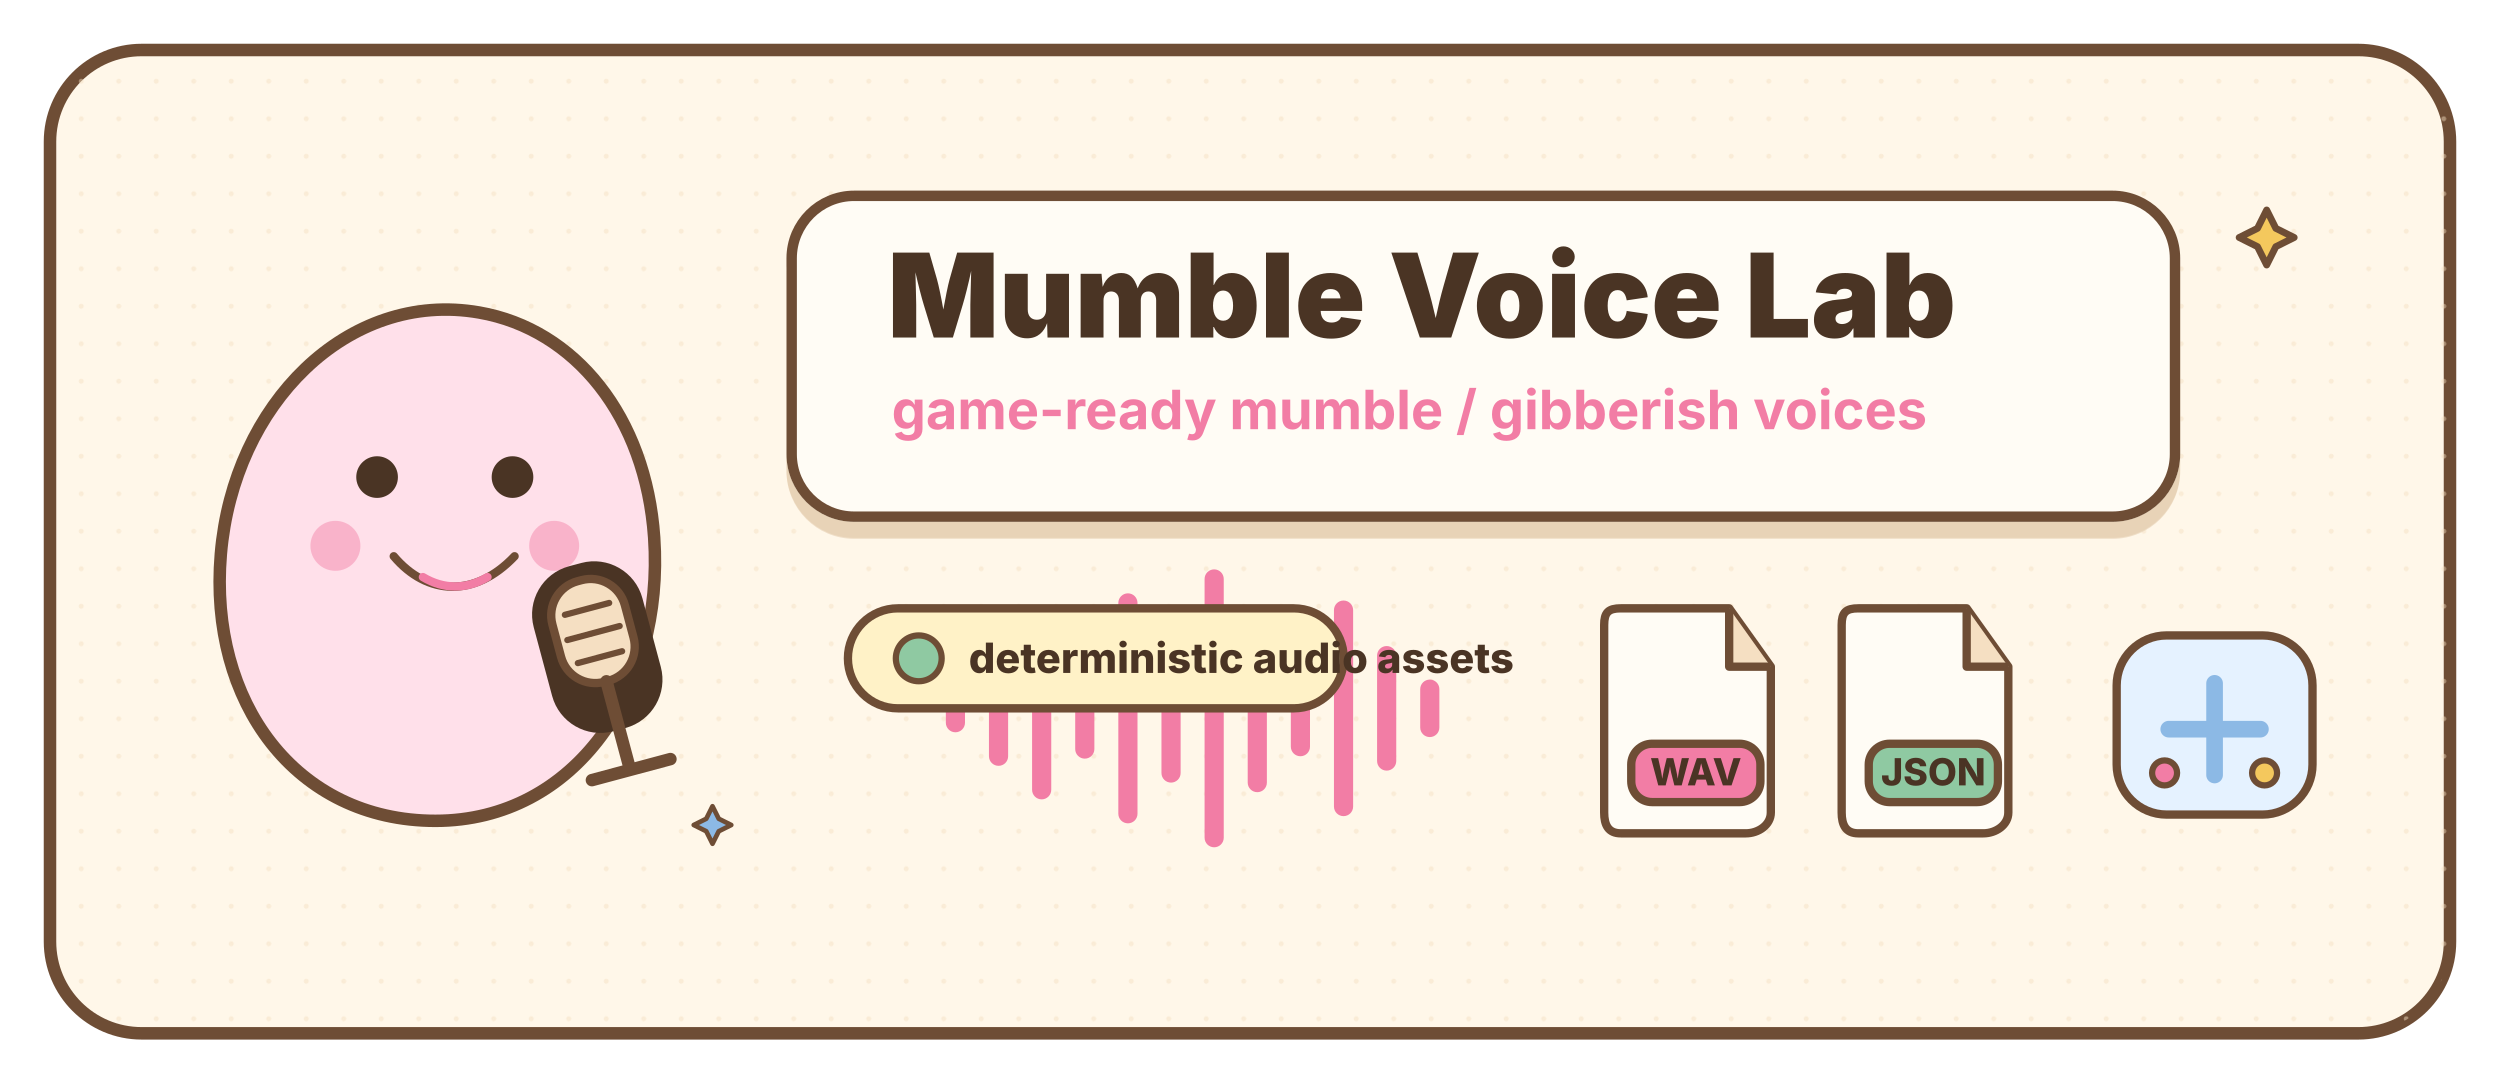
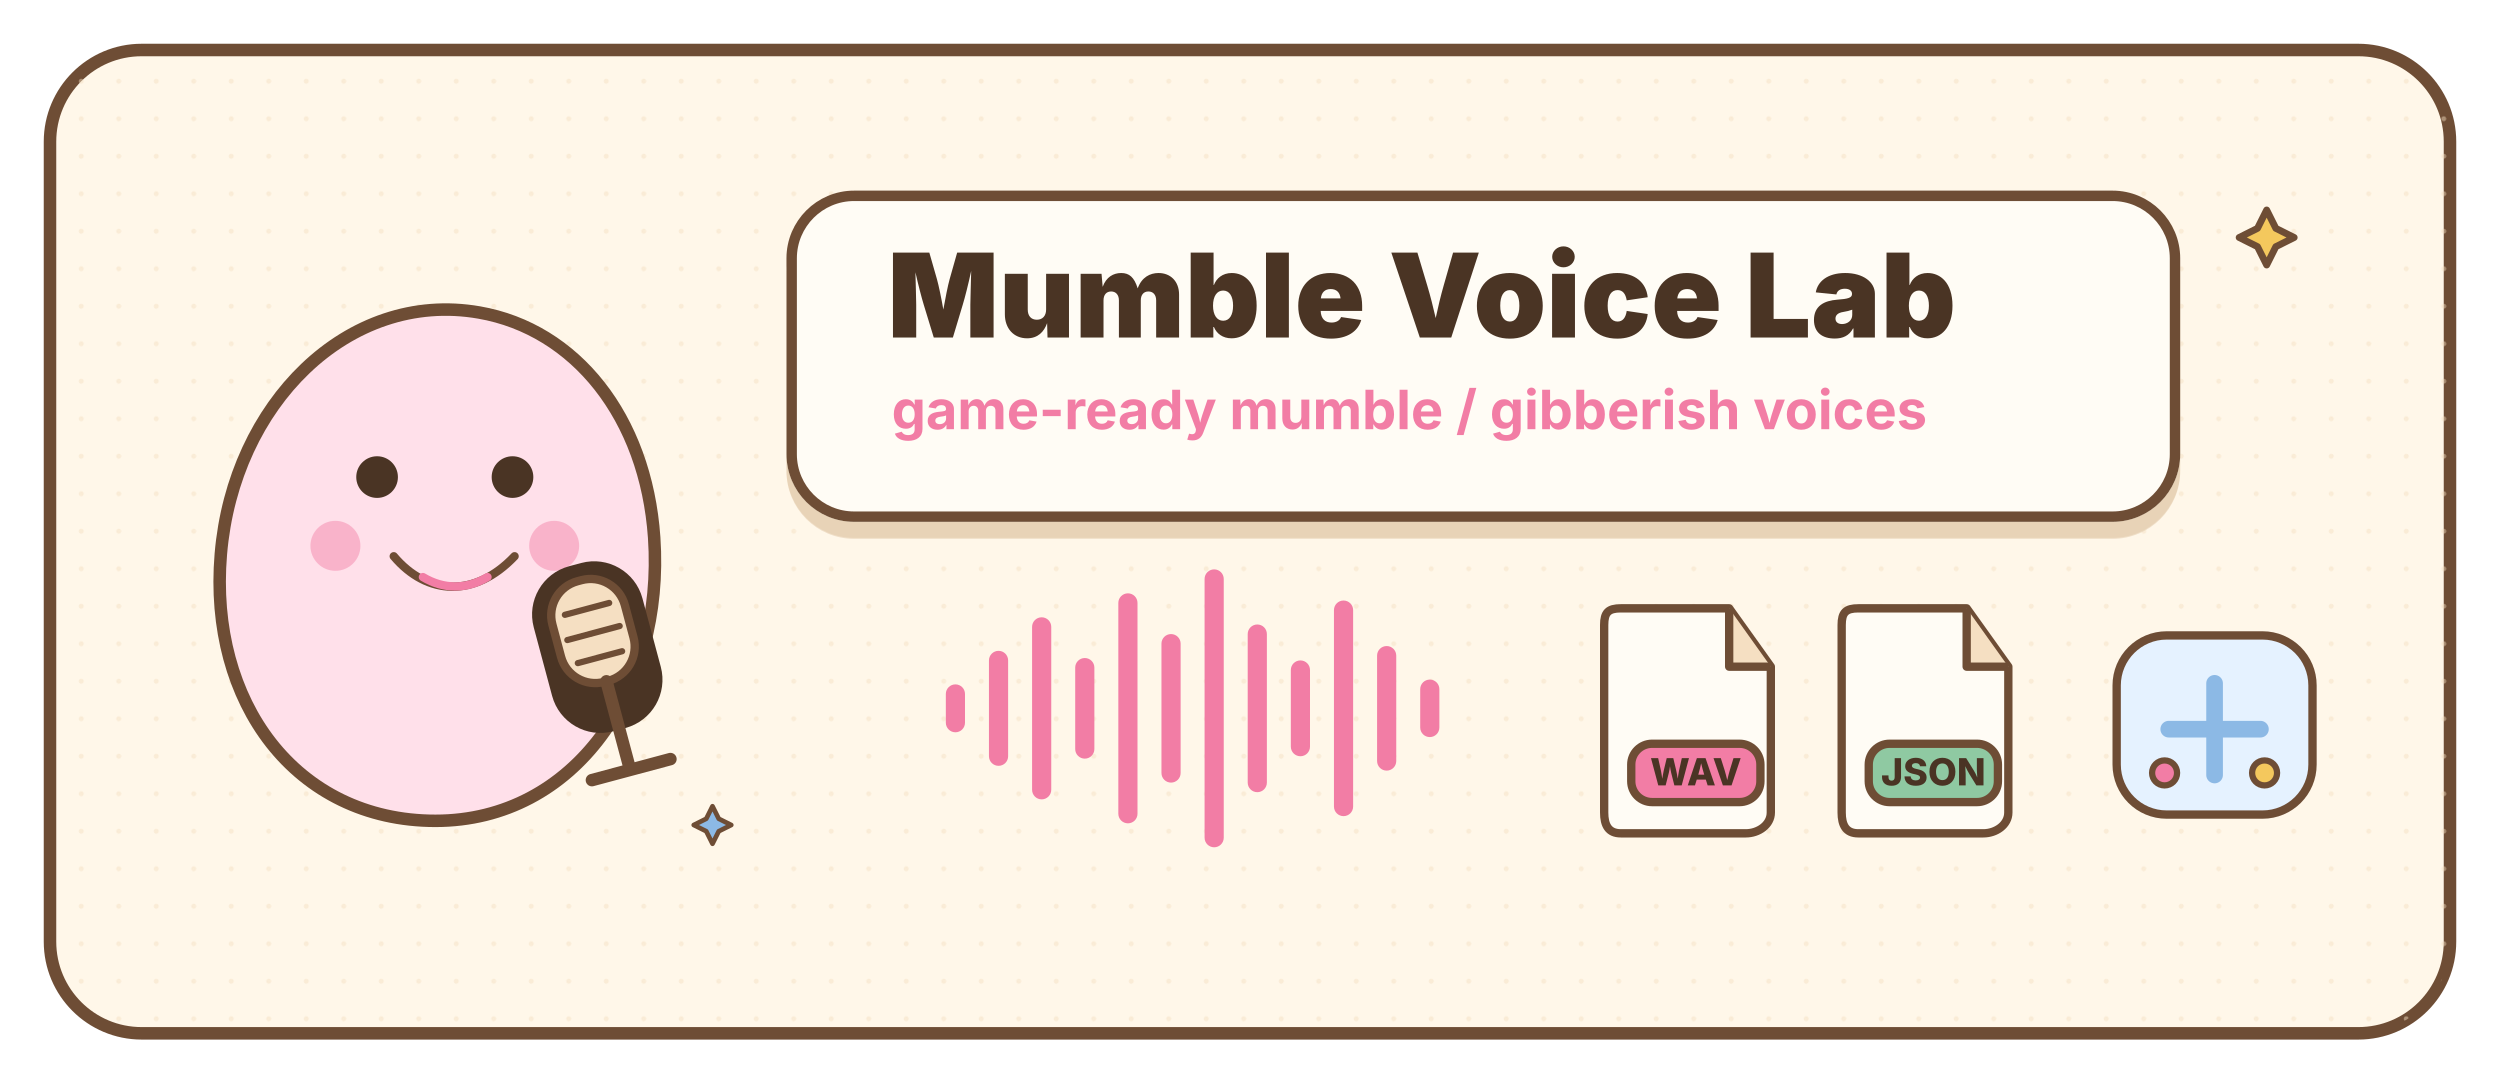
<svg xmlns="http://www.w3.org/2000/svg" width="1200" height="520" viewBox="0 0 1200 520" fill="none">
  <defs>
    <filter id="softShadow" x="-20%" y="-20%" width="140%" height="150%" color-interpolation-filters="sRGB">
      <feDropShadow dx="0" dy="8" stdDeviation="0" flood-color="#E8D3B7" flood-opacity="1" />
    </filter>
    <pattern id="dots" width="18" height="18" patternUnits="userSpaceOnUse">
      <circle cx="3" cy="3" r="1.2" fill="#F5DFC2" opacity="0.65" />
    </pattern>
  </defs>
  <rect width="1200" height="520" fill="none" />
  <rect x="24" y="24" width="1152" height="472" rx="44" fill="#FFF7E9" stroke="#6E4D35" stroke-width="6" />
  <rect x="24" y="24" width="1152" height="472" rx="44" fill="url(#dots)" opacity="0.7" />
  <g transform="translate(104 112)">
    <path d="M126 38C172 46 206 88 210 146C215 219 172 282 105 282C38 282 -4 225 2 154C8 82 63 27 126 38Z" fill="#FFE0EA" stroke="#6E4D35" stroke-width="6" stroke-linejoin="round" />
    <circle cx="77" cy="117" r="10" fill="#4A3424" />
    <circle cx="142" cy="117" r="10" fill="#4A3424" />
    <circle cx="57" cy="150" r="12" fill="#F27DA5" opacity="0.45" />
    <circle cx="162" cy="150" r="12" fill="#F27DA5" opacity="0.45" />
    <path d="M85 155C101 174 124 175 143 155" stroke="#6E4D35" stroke-width="4" stroke-linecap="round" stroke-linejoin="round" />
    <path d="M99 165C109 171 120 171 130 165" stroke="#F27DA5" stroke-width="4" stroke-linecap="round" />
    <g transform="translate(146 166) rotate(-15)">
      <rect x="0" y="0" width="54" height="82" rx="24" fill="#4A3424" />
      <rect x="9" y="8" width="36" height="50" rx="17" fill="#F5DFC2" stroke="#6E4D35" stroke-width="4" />
      <path d="M27 58V101" stroke="#6E4D35" stroke-width="6" stroke-linecap="round" />
      <path d="M8 102H47" stroke="#6E4D35" stroke-width="6" stroke-linecap="round" />
      <path d="M16 22H38M14 34H40M16 46H38" stroke="#6E4D35" stroke-width="3" stroke-linecap="round" />
    </g>
  </g>
  <g transform="translate(380 94)">
    <rect x="0" y="0" width="664" height="154" rx="30" fill="#FFFCF5" stroke="#6E4D35" stroke-width="5" filter="url(#softShadow)" />
    <text x="46" y="68" font-size="56" font-weight="900" letter-spacing="0" font-family="Inter, Avenir, Helvetica, Arial, sans-serif" fill="#4A3424">Mumble Voice Lab</text>
    <text x="48" y="112" font-size="26" font-weight="750" fill="#F27DA5" font-family="Inter, Avenir, Helvetica, Arial, sans-serif">game-ready mumble / gibberish voices</text>
  </g>
  <g transform="translate(454 340) scale(1.15)">
    <rect x="0" y="-10" width="8" height="20" rx="4" fill="#F27DA5" />
    <rect x="18" y="-24" width="8" height="48" rx="4" fill="#F27DA5" />
    <rect x="36" y="-38" width="8" height="76" rx="4" fill="#F27DA5" />
    <rect x="54" y="-21" width="8" height="42" rx="4" fill="#F27DA5" />
    <rect x="72" y="-48" width="8" height="96" rx="4" fill="#F27DA5" />
    <rect x="90" y="-31" width="8" height="62" rx="4" fill="#F27DA5" />
    <rect x="108" y="-58" width="8" height="116" rx="4" fill="#F27DA5" />
    <rect x="126" y="-35" width="8" height="70" rx="4" fill="#F27DA5" />
    <rect x="144" y="-20" width="8" height="40" rx="4" fill="#F27DA5" />
    <rect x="162" y="-45" width="8" height="90" rx="4" fill="#F27DA5" />
    <rect x="180" y="-26" width="8" height="52" rx="4" fill="#F27DA5" />
    <rect x="198" y="-12" width="8" height="24" rx="4" fill="#F27DA5" />
  </g>
  <g transform="translate(770 292)">
    <path d="M8 0H60L80 28V98C80 104 74 108 68 108H8C2 108 0 104 0 98V8C0 2 2 0 8 0Z" fill="#FFFCF5" stroke="#6E4D35" stroke-width="4" stroke-linejoin="round" />
    <path d="M60 0V28H80" fill="#F5DFC2" stroke="#6E4D35" stroke-width="4" stroke-linejoin="round" />
    <rect x="13" y="65" width="62" height="28" rx="10" fill="#F27DA5" stroke="#6E4D35" stroke-width="4" />
    <text x="44" y="85" text-anchor="middle" font-size="18" font-weight="800" font-family="Inter, Avenir, Helvetica, Arial, sans-serif" fill="#4A3424">WAV</text>
  </g>
  <g transform="translate(884 292)">
    <path d="M8 0H60L80 28V98C80 104 74 108 68 108H8C2 108 0 104 0 98V8C0 2 2 0 8 0Z" fill="#FFFCF5" stroke="#6E4D35" stroke-width="4" stroke-linejoin="round" />
    <path d="M60 0V28H80" fill="#F5DFC2" stroke="#6E4D35" stroke-width="4" stroke-linejoin="round" />
    <rect x="13" y="65" width="62" height="28" rx="10" fill="#8FC9A2" stroke="#6E4D35" stroke-width="4" />
    <text x="44" y="85" text-anchor="middle" font-size="18" font-weight="800" font-family="Inter, Avenir, Helvetica, Arial, sans-serif" fill="#4A3424">JSON</text>
  </g>
  <g transform="translate(1016 305)">
    <rect x="0" y="0" width="94" height="86" rx="24" fill="#E5F2FF" stroke="#6E4D35" stroke-width="4" />
    <path d="M25 45H69M47 23V67" stroke="#8CB9E5" stroke-width="8" stroke-linecap="round" />
    <circle cx="23" cy="66" r="6" fill="#F27DA5" stroke="#6E4D35" stroke-width="3" />
    <circle cx="71" cy="66" r="6" fill="#F4C85D" stroke="#6E4D35" stroke-width="3" />
  </g>
-   <g transform="translate(407 292)">
-     <rect x="0" y="0" width="238" height="48" rx="24" fill="#FFF2C7" stroke="#6E4D35" stroke-width="4" />
-     <circle cx="34" cy="24" r="11" fill="#8FC9A2" stroke="#6E4D35" stroke-width="3" />
-     <text x="58" y="31" font-size="20" font-weight="800" font-family="Inter, Avenir, Helvetica, Arial, sans-serif" fill="#4A3424">deterministic audio assets</text>
-   </g>
  <path d="M1088 100.8L1092.4 109.6L1101.2 114L1092.4 118.4L1088 127.2L1083.6 118.4L1074.8 114L1083.6 109.6Z" fill="#F4C85D" stroke="#6E4D35" stroke-width="3.3" stroke-linejoin="round" />
  <path d="M342 387L345 393L351 396L345 399L342 405L339 399L333 396L339 393Z" fill="#8CB9E5" stroke="#6E4D35" stroke-width="2.25" stroke-linejoin="round" />
</svg>
